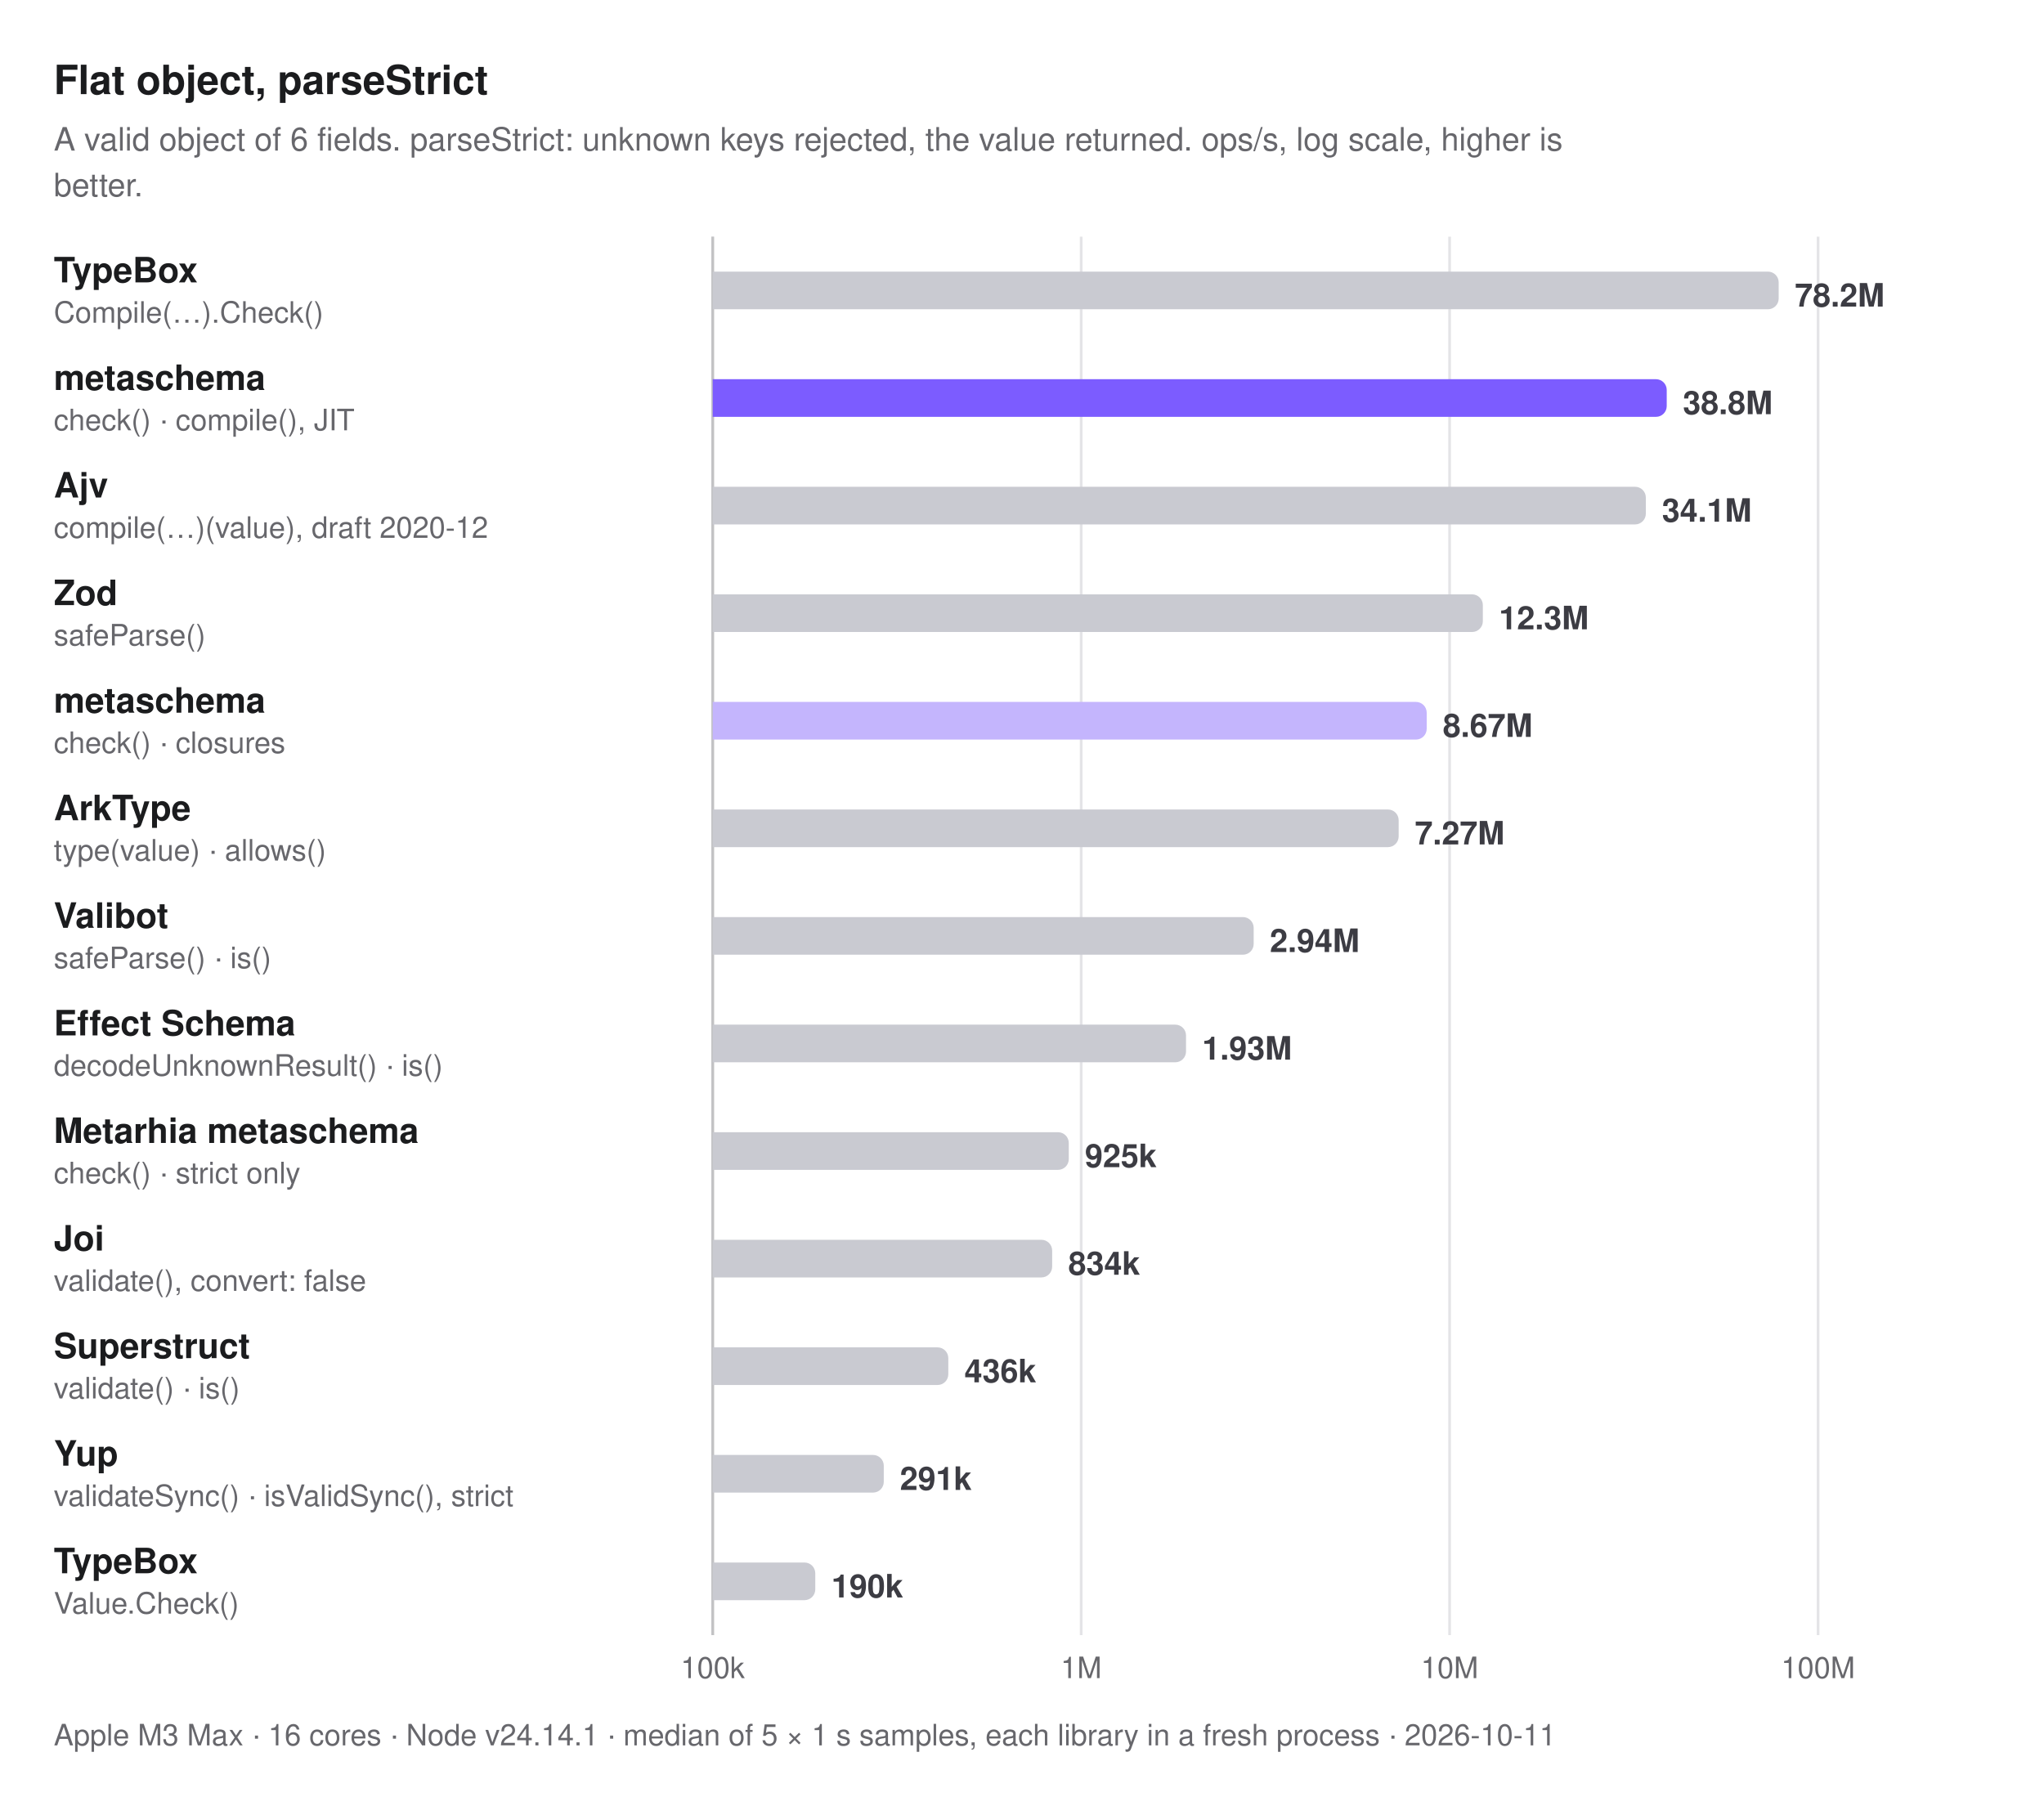
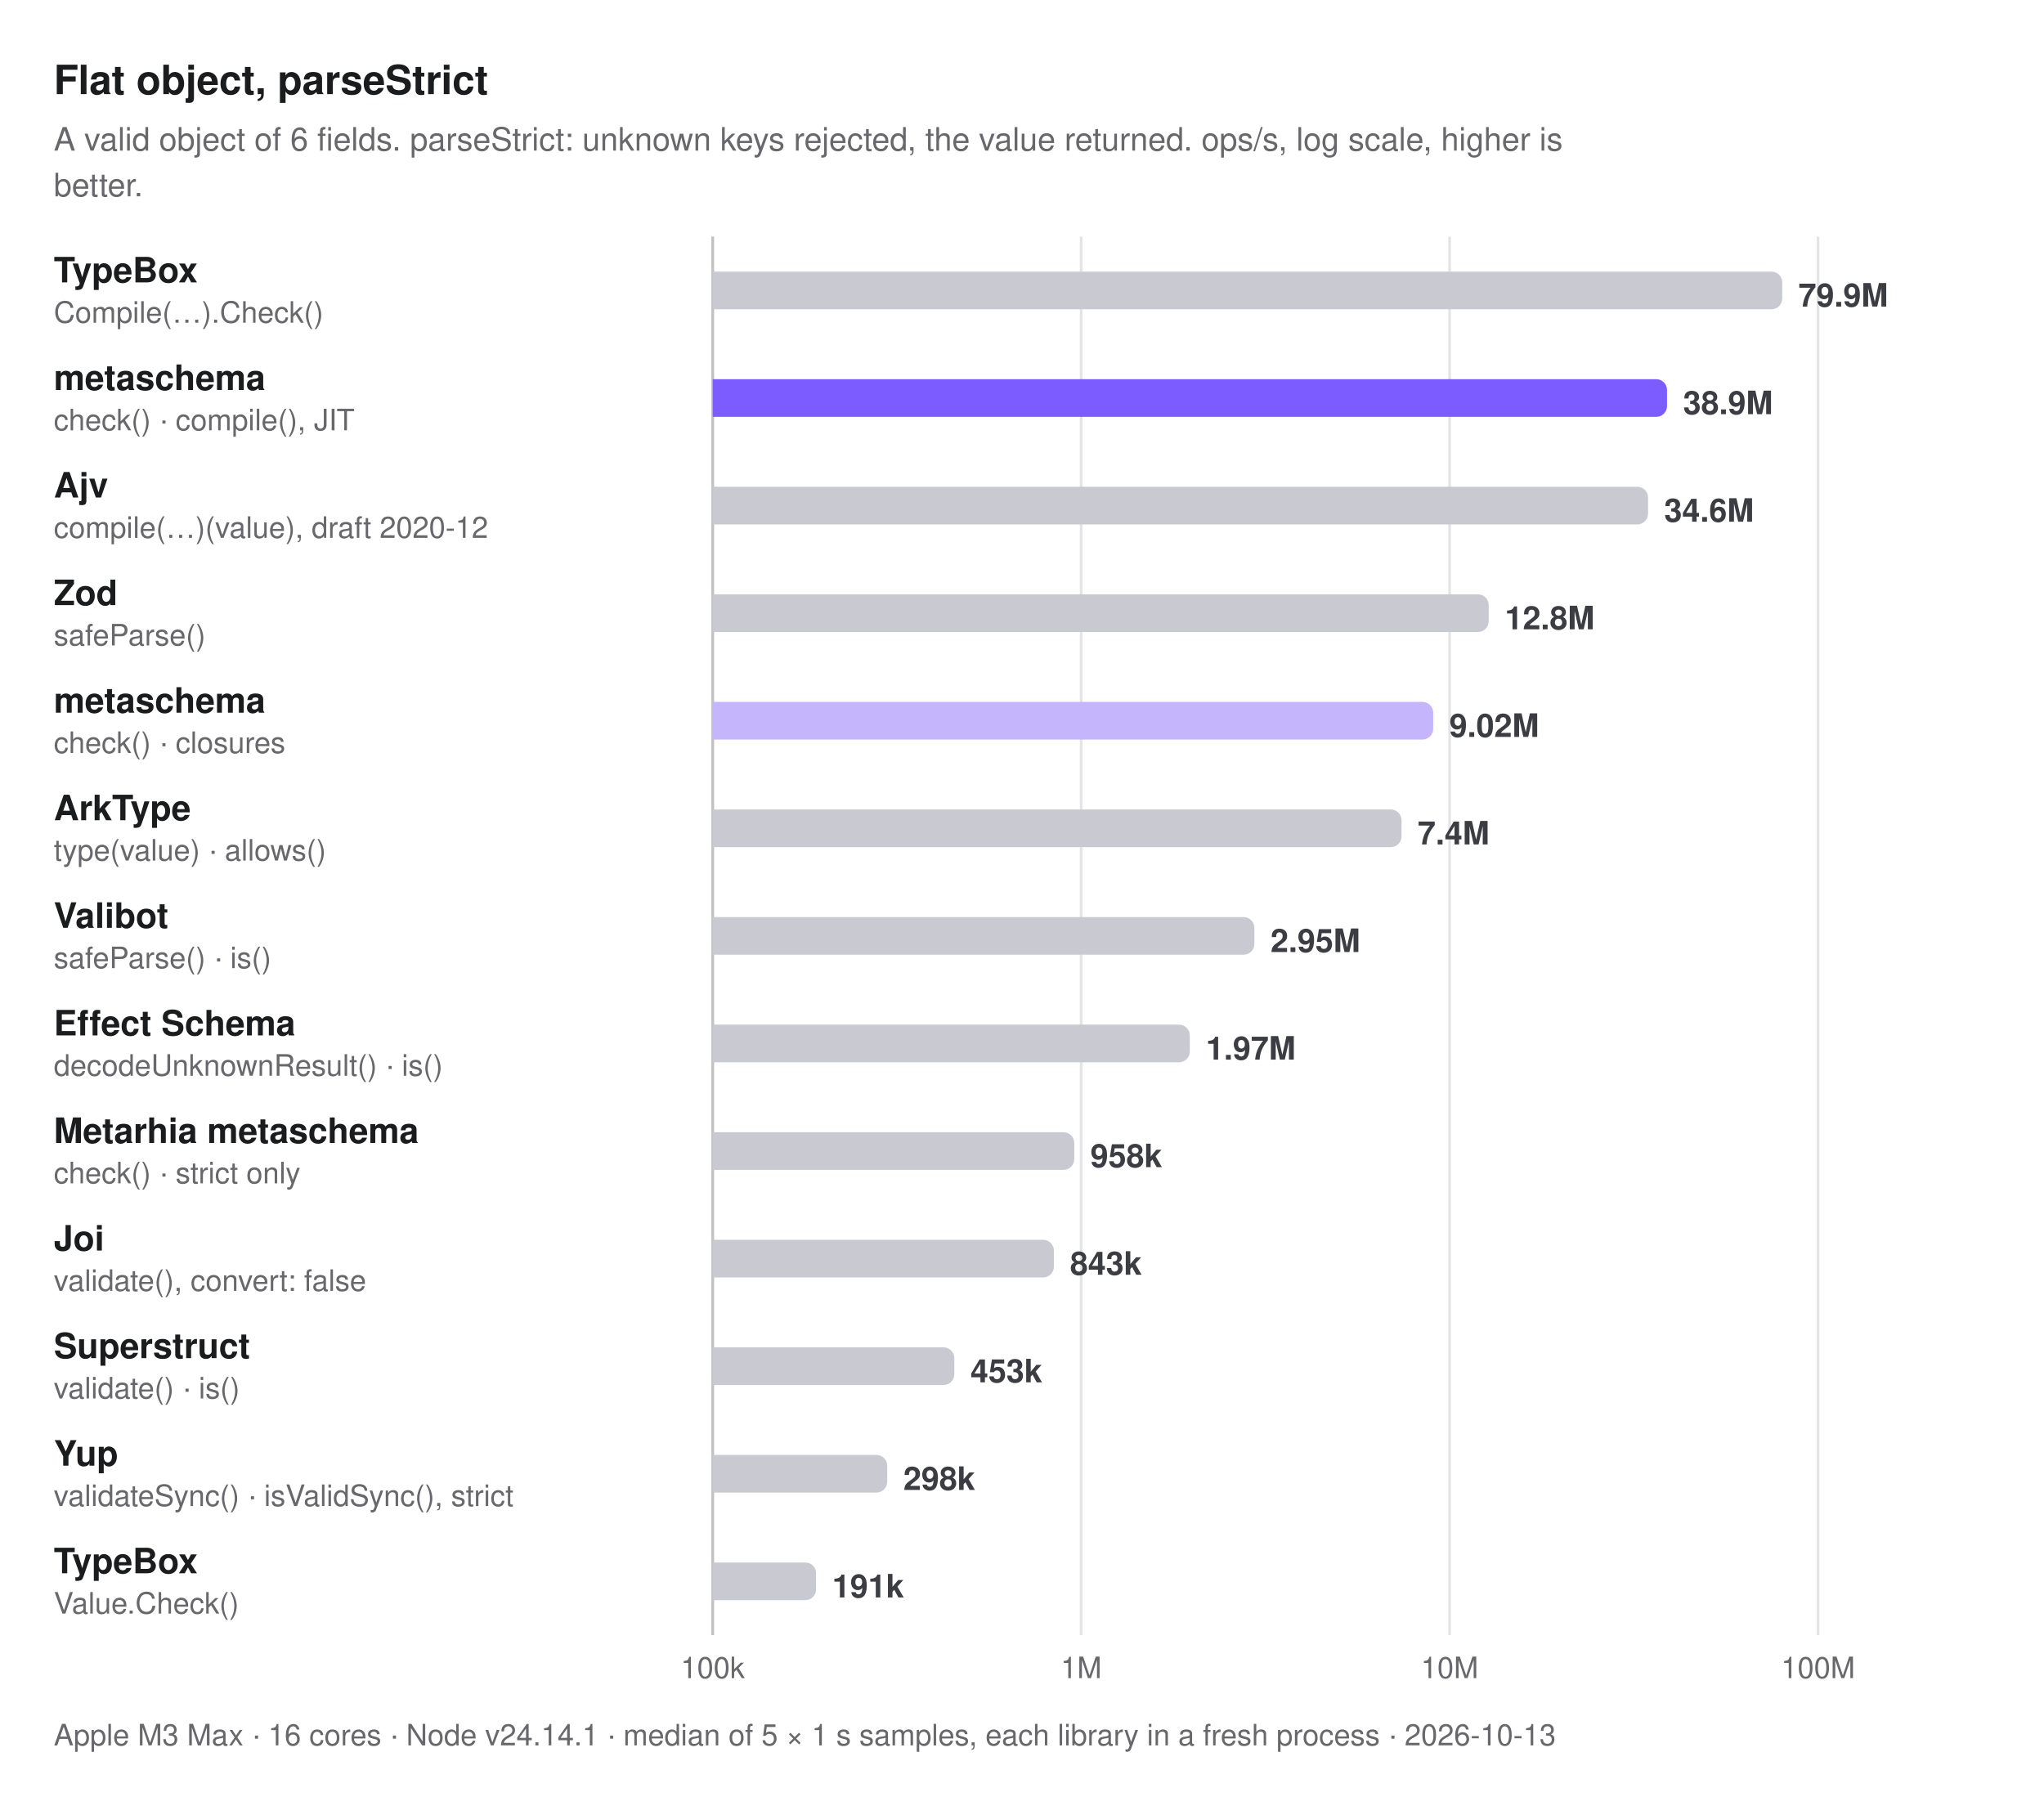
<svg xmlns="http://www.w3.org/2000/svg" width="760" height="668" viewBox="0 0 760 668" role="img" aria-label="Flat object, parseStrict. A valid object of 6 fields. parseStrict: unknown keys rejected, the value returned. ops/s, log scale, higher is better.">
  <style>
  text { font-family: -apple-system, BlinkMacSystemFont, "Segoe UI", Helvetica, Arial, sans-serif; }
  .title { font-size: 15px; font-weight: 700; fill: #1b1c1e; }
  .subtitle, .caption { font-size: 12px; fill: #67676c; }
  .caption { font-size: 11px; }
  .group { font-size: 11px; font-weight: 600; letter-spacing: 0.06em; fill: #67676c; }
  .label { font-size: 13px; font-weight: 600; fill: #1b1c1e; }
  .label.primary, .label.secondary { font-weight: 700; }
  .sublabel { font-size: 11px; fill: #67676c; }
  .value { font-size: 12px; font-weight: 600; fill: #3c3c43; font-variant-numeric: tabular-nums; }
  .value.small { font-size: 10px; }
  .legend { font-size: 11px; fill: #3c3c43; }
  .tick { font-size: 11px; fill: #67676c; font-variant-numeric: tabular-nums; }
  .grid { stroke: #e4e4e7; stroke-width: 1; }
  .axis { stroke: #c2c2c4; stroke-width: 1; }
  .ref { stroke: #67676c; stroke-width: 1; stroke-dasharray: 3 3; }
  .bar { fill: #c9cad1; }
  .bar.primary { fill: #7c5cff; }
  .bar.secondary { fill: #c4b5fd; }
  @media (prefers-color-scheme: dark) {
    .title, .label { fill: #dfdfd6; }
    .subtitle, .caption, .group, .sublabel, .tick { fill: #98989f; }
    .value, .legend { fill: #c2c2c4; }
    .grid { stroke: #2e2e32; }
    .axis { stroke: #48484c; }
    .ref { stroke: #98989f; }
    .bar { fill: #4a4b53; }
    .bar.primary { fill: #9d85ff; }
    .bar.secondary { fill: #5b4aa8; }
  }
</style>
  <text class="title" x="20" y="35">Flat object, parseStrict</text>
  <text class="subtitle" x="20" y="56">A valid object of 6 fields. parseStrict: unknown keys rejected, the value returned. ops/s, log scale, higher is</text>
  <text class="subtitle" x="20" y="73">better.</text>
  <line class="grid" x1="265" y1="88" x2="265" y2="608" />
  <text class="tick" x="265" y="624" text-anchor="middle">100k</text>
  <line class="grid" x1="402" y1="88" x2="402" y2="608" />
  <text class="tick" x="402" y="624" text-anchor="middle">1M</text>
  <line class="grid" x1="539" y1="88" x2="539" y2="608" />
  <text class="tick" x="539" y="624" text-anchor="middle">10M</text>
  <line class="grid" x1="676" y1="88" x2="676" y2="608" />
  <text class="tick" x="676" y="624" text-anchor="middle">100M</text>
  <line class="axis" x1="265" y1="88" x2="265" y2="608" />
  <g>
    <text class="label" x="20" y="105">TypeBox</text>
    <text class="sublabel" x="20" y="120">Compile(…).Check()</text>
-     <path class="bar" d="M265,101H657.351A4,4 0 0 1 661.351,105V111A4,4 0 0 1 657.351,115H265Z" />
-     <text class="value" x="667.351" y="114">78.2M</text>
+     <path class="bar" d="M265,101H658.671A4,4 0 0 1 662.671,105V111A4,4 0 0 1 658.671,115H265Z" />
+     <text class="value" x="668.671" y="114">79.9M</text>
  </g>
  <g>
    <text class="label primary" x="20" y="145">metaschema</text>
    <text class="sublabel" x="20" y="160">check() · compile(), JIT</text>
-     <path class="bar primary" d="M265,141H615.724A4,4 0 0 1 619.724,145V151A4,4 0 0 1 615.724,155H265Z" />
-     <text class="value" x="625.724" y="154">38.8M</text>
+     <path class="bar primary" d="M265,141H615.83A4,4 0 0 1 619.83,145V151A4,4 0 0 1 615.83,155H265Z" />
+     <text class="value" x="625.83" y="154">38.9M</text>
  </g>
  <g>
    <text class="label" x="20" y="185">Ajv</text>
    <text class="sublabel" x="20" y="200">compile(…)(value), draft 2020-12</text>
-     <path class="bar" d="M265,181H607.955A4,4 0 0 1 611.955,185V191A4,4 0 0 1 607.955,195H265Z" />
-     <text class="value" x="617.955" y="194">34.1M</text>
+     <path class="bar" d="M265,181H608.785A4,4 0 0 1 612.785,185V191A4,4 0 0 1 608.785,195H265Z" />
+     <text class="value" x="618.785" y="194">34.6M</text>
  </g>
  <g>
    <text class="label" x="20" y="225">Zod</text>
    <text class="sublabel" x="20" y="240">safeParse()</text>
-     <path class="bar" d="M265,221H547.351A4,4 0 0 1 551.351,225V231A4,4 0 0 1 547.351,235H265Z" />
-     <text class="value" x="557.351" y="234">12.3M</text>
+     <path class="bar" d="M265,221H549.528A4,4 0 0 1 553.528,225V231A4,4 0 0 1 549.528,235H265Z" />
+     <text class="value" x="559.528" y="234">12.8M</text>
  </g>
  <g>
    <text class="label secondary" x="20" y="265">metaschema</text>
    <text class="sublabel" x="20" y="280">check() · closures</text>
-     <path class="bar secondary" d="M265,261H526.475A4,4 0 0 1 530.475,265V271A4,4 0 0 1 526.475,275H265Z" />
-     <text class="value" x="536.475" y="274">8.67M</text>
+     <path class="bar secondary" d="M265,261H528.894A4,4 0 0 1 532.894,265V271A4,4 0 0 1 528.894,275H265Z" />
+     <text class="value" x="538.894" y="274">9.02M</text>
  </g>
  <g>
    <text class="label" x="20" y="305">ArkType</text>
    <text class="sublabel" x="20" y="320">type(value) · allows()</text>
-     <path class="bar" d="M265,301H516.053A4,4 0 0 1 520.053,305V311A4,4 0 0 1 516.053,315H265Z" />
-     <text class="value" x="526.053" y="314">7.27M</text>
+     <path class="bar" d="M265,301H517.123A4,4 0 0 1 521.123,305V311A4,4 0 0 1 517.123,315H265Z" />
+     <text class="value" x="527.123" y="314">7.4M</text>
  </g>
  <g>
    <text class="label" x="20" y="345">Valibot</text>
    <text class="sublabel" x="20" y="360">safeParse() · is()</text>
-     <path class="bar" d="M265,341H462.142A4,4 0 0 1 466.142,345V351A4,4 0 0 1 462.142,355H265Z" />
-     <text class="value" x="472.142" y="354">2.94M</text>
+     <path class="bar" d="M265,341H462.408A4,4 0 0 1 466.408,345V351A4,4 0 0 1 462.408,355H265Z" />
+     <text class="value" x="472.408" y="354">2.95M</text>
  </g>
  <g>
    <text class="label" x="20" y="385">Effect Schema</text>
    <text class="sublabel" x="20" y="400">decodeUnknownResult() · is()</text>
-     <path class="bar" d="M265,381H436.987A4,4 0 0 1 440.987,385V391A4,4 0 0 1 436.987,395H265Z" />
-     <text class="value" x="446.987" y="394">1.93M</text>
+     <path class="bar" d="M265,381H438.396A4,4 0 0 1 442.396,385V391A4,4 0 0 1 438.396,395H265Z" />
+     <text class="value" x="448.396" y="394">1.97M</text>
  </g>
  <g>
    <text class="label" x="20" y="425">Metarhia metaschema</text>
    <text class="sublabel" x="20" y="440">check() · strict only</text>
-     <path class="bar" d="M265,421H393.391A4,4 0 0 1 397.391,425V431A4,4 0 0 1 393.391,435H265Z" />
-     <text class="value" x="403.391" y="434">925k</text>
+     <path class="bar" d="M265,421H395.432A4,4 0 0 1 399.432,425V431A4,4 0 0 1 395.432,435H265Z" />
+     <text class="value" x="405.432" y="434">958k</text>
  </g>
  <g>
    <text class="label" x="20" y="465">Joi</text>
    <text class="sublabel" x="20" y="480">validate(), convert: false</text>
-     <path class="bar" d="M265,461H387.212A4,4 0 0 1 391.212,465V471A4,4 0 0 1 387.212,475H265Z" />
-     <text class="value" x="397.212" y="474">834k</text>
+     <path class="bar" d="M265,461H387.862A4,4 0 0 1 391.862,465V471A4,4 0 0 1 387.862,475H265Z" />
+     <text class="value" x="397.862" y="474">843k</text>
  </g>
  <g>
    <text class="label" x="20" y="505">Superstruct</text>
    <text class="sublabel" x="20" y="520">validate() · is()</text>
-     <path class="bar" d="M265,501H348.597A4,4 0 0 1 352.597,505V511A4,4 0 0 1 348.597,515H265Z" />
-     <text class="value" x="358.597" y="514">436k</text>
+     <path class="bar" d="M265,501H350.836A4,4 0 0 1 354.836,505V511A4,4 0 0 1 350.836,515H265Z" />
+     <text class="value" x="360.836" y="514">453k</text>
  </g>
  <g>
    <text class="label" x="20" y="545">Yup</text>
    <text class="sublabel" x="20" y="560">validateSync() · isValidSync(), strict</text>
-     <path class="bar" d="M265,541H324.607A4,4 0 0 1 328.607,545V551A4,4 0 0 1 324.607,555H265Z" />
-     <text class="value" x="334.607" y="554">291k</text>
+     <path class="bar" d="M265,541H325.889A4,4 0 0 1 329.889,545V551A4,4 0 0 1 325.889,555H265Z" />
+     <text class="value" x="335.889" y="554">298k</text>
  </g>
  <g>
    <text class="label" x="20" y="585">TypeBox</text>
    <text class="sublabel" x="20" y="600">Value.Check()</text>
-     <path class="bar" d="M265,581H299.134A4,4 0 0 1 303.134,585V591A4,4 0 0 1 299.134,595H265Z" />
-     <text class="value" x="309.134" y="594">190k</text>
+     <path class="bar" d="M265,581H299.428A4,4 0 0 1 303.428,585V591A4,4 0 0 1 299.428,595H265Z" />
+     <text class="value" x="309.428" y="594">191k</text>
  </g>
-   <text class="caption" x="20" y="649">Apple M3 Max · 16 cores · Node v24.14.1 · median of 5 × 1 s samples, each library in a fresh process · 2026-10-11</text>
+   <text class="caption" x="20" y="649">Apple M3 Max · 16 cores · Node v24.14.1 · median of 5 × 1 s samples, each library in a fresh process · 2026-10-13</text>
</svg>
